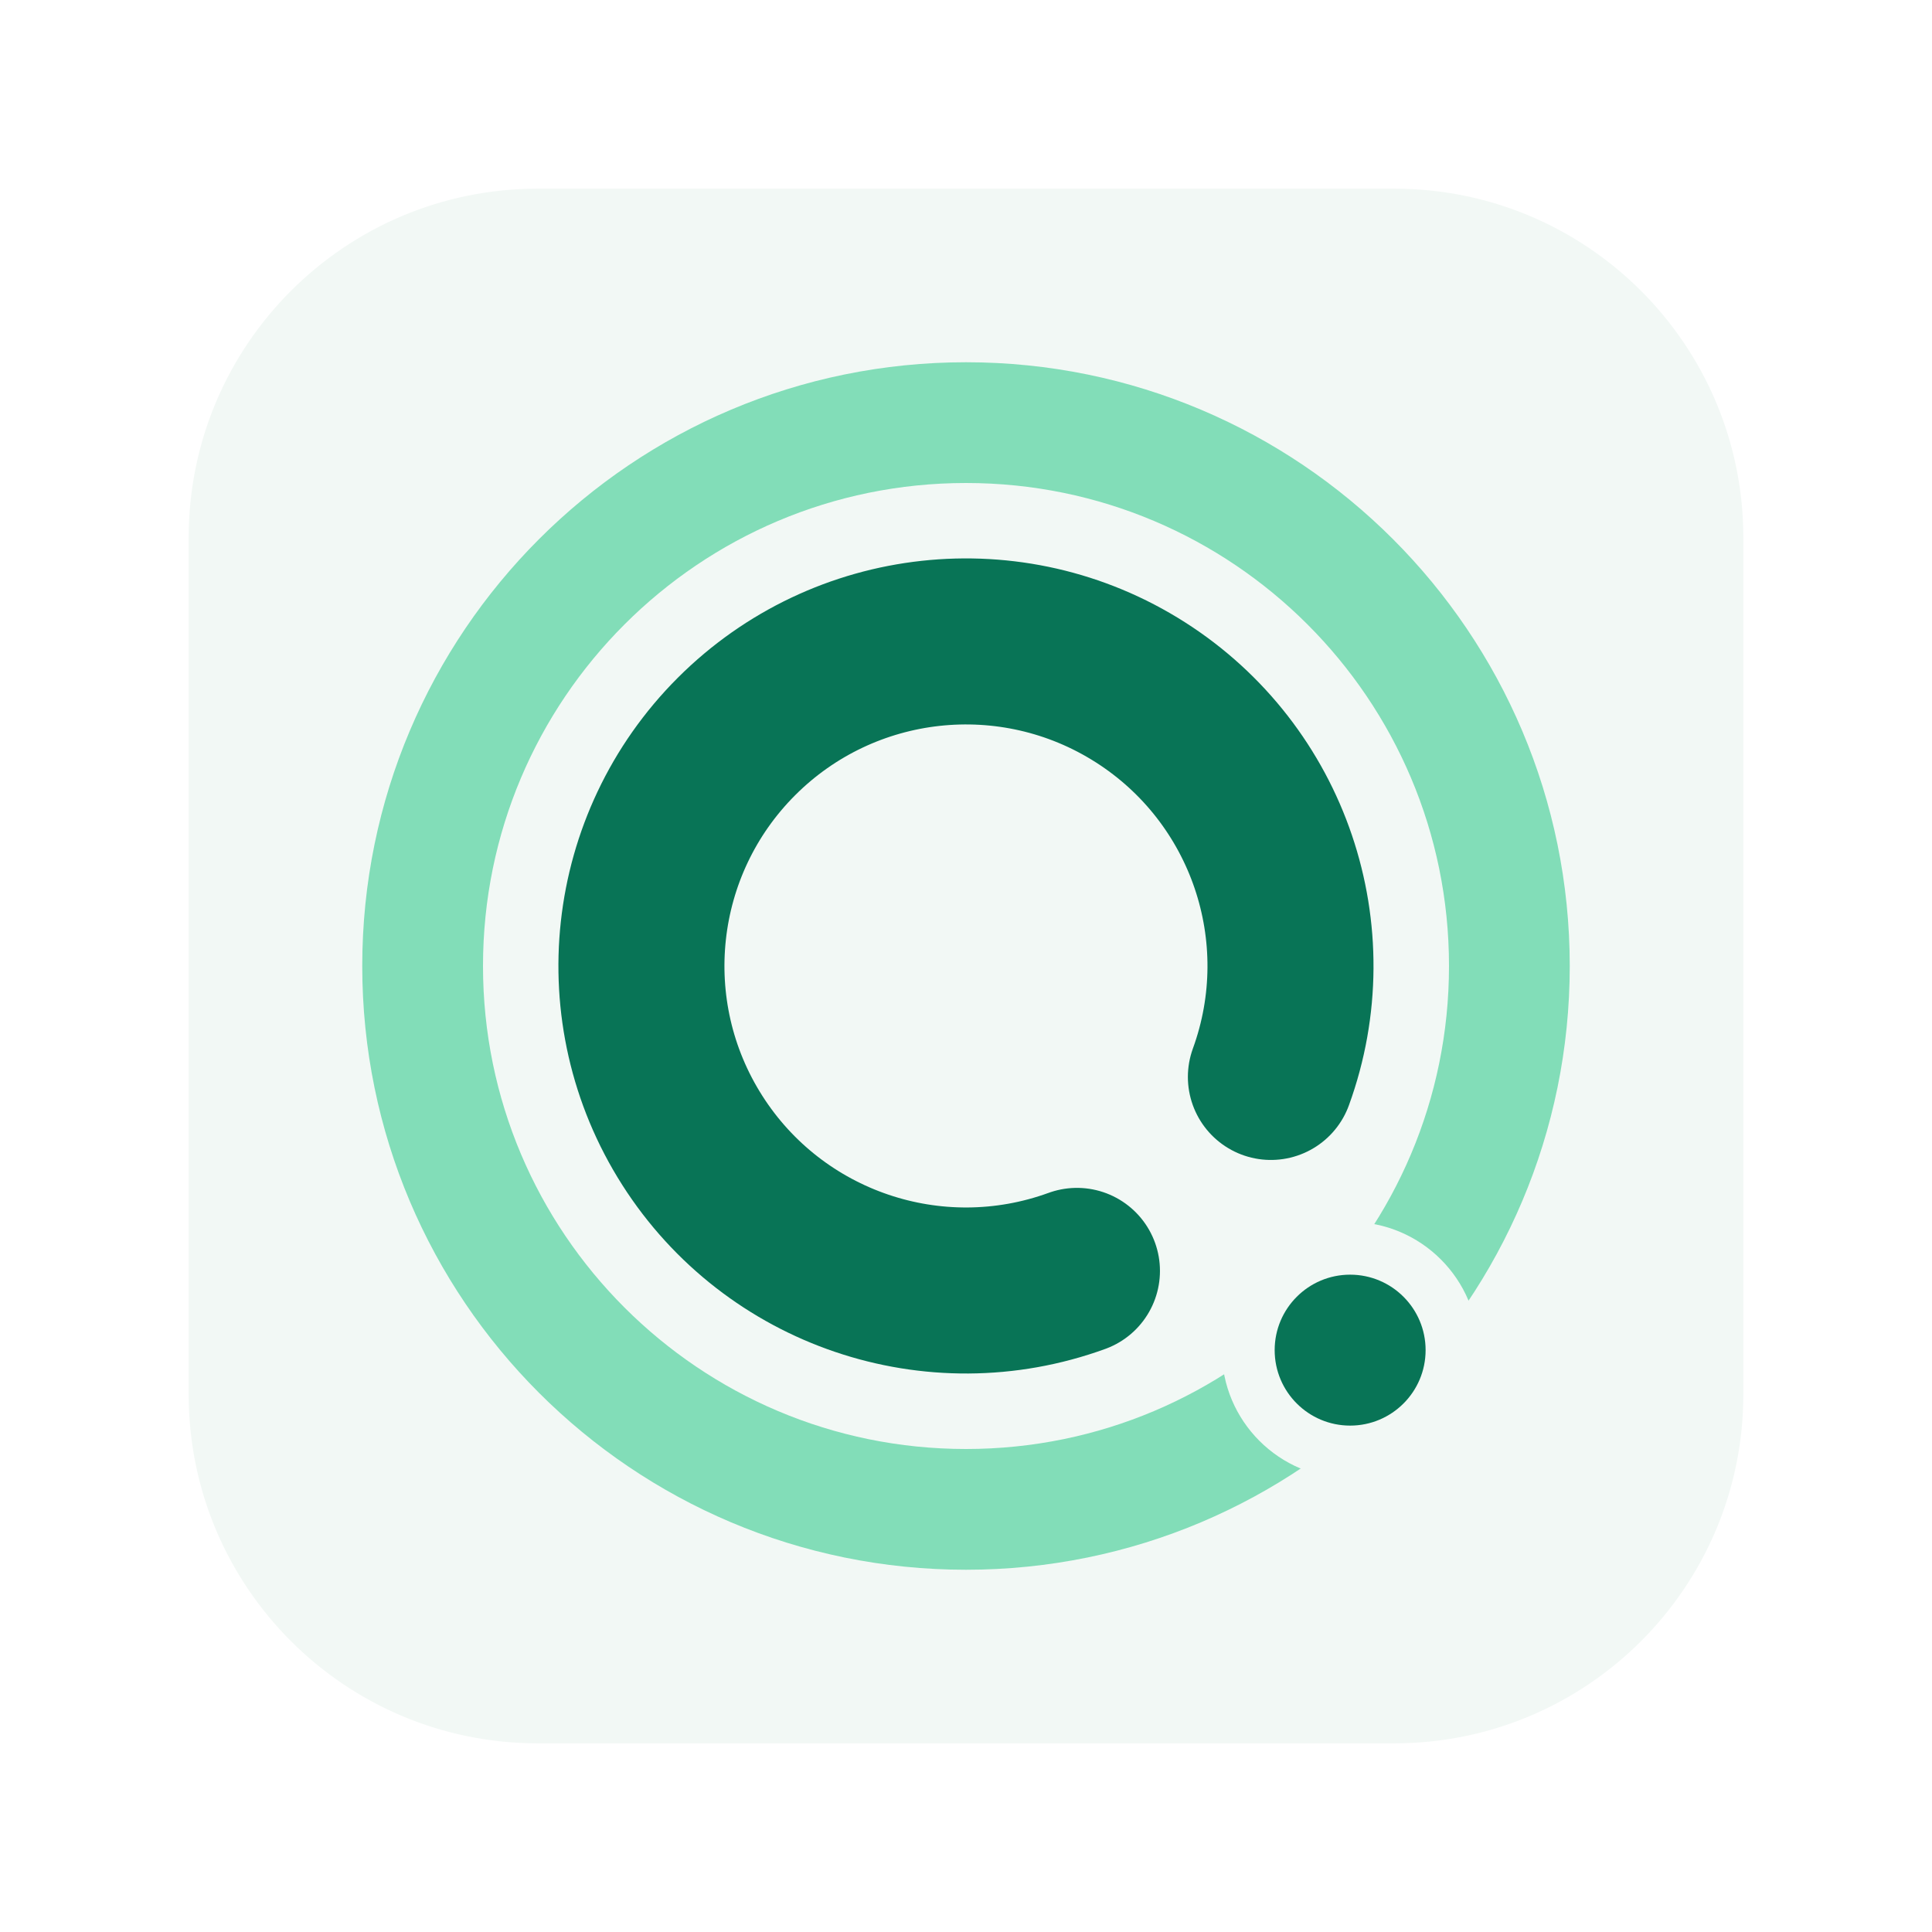
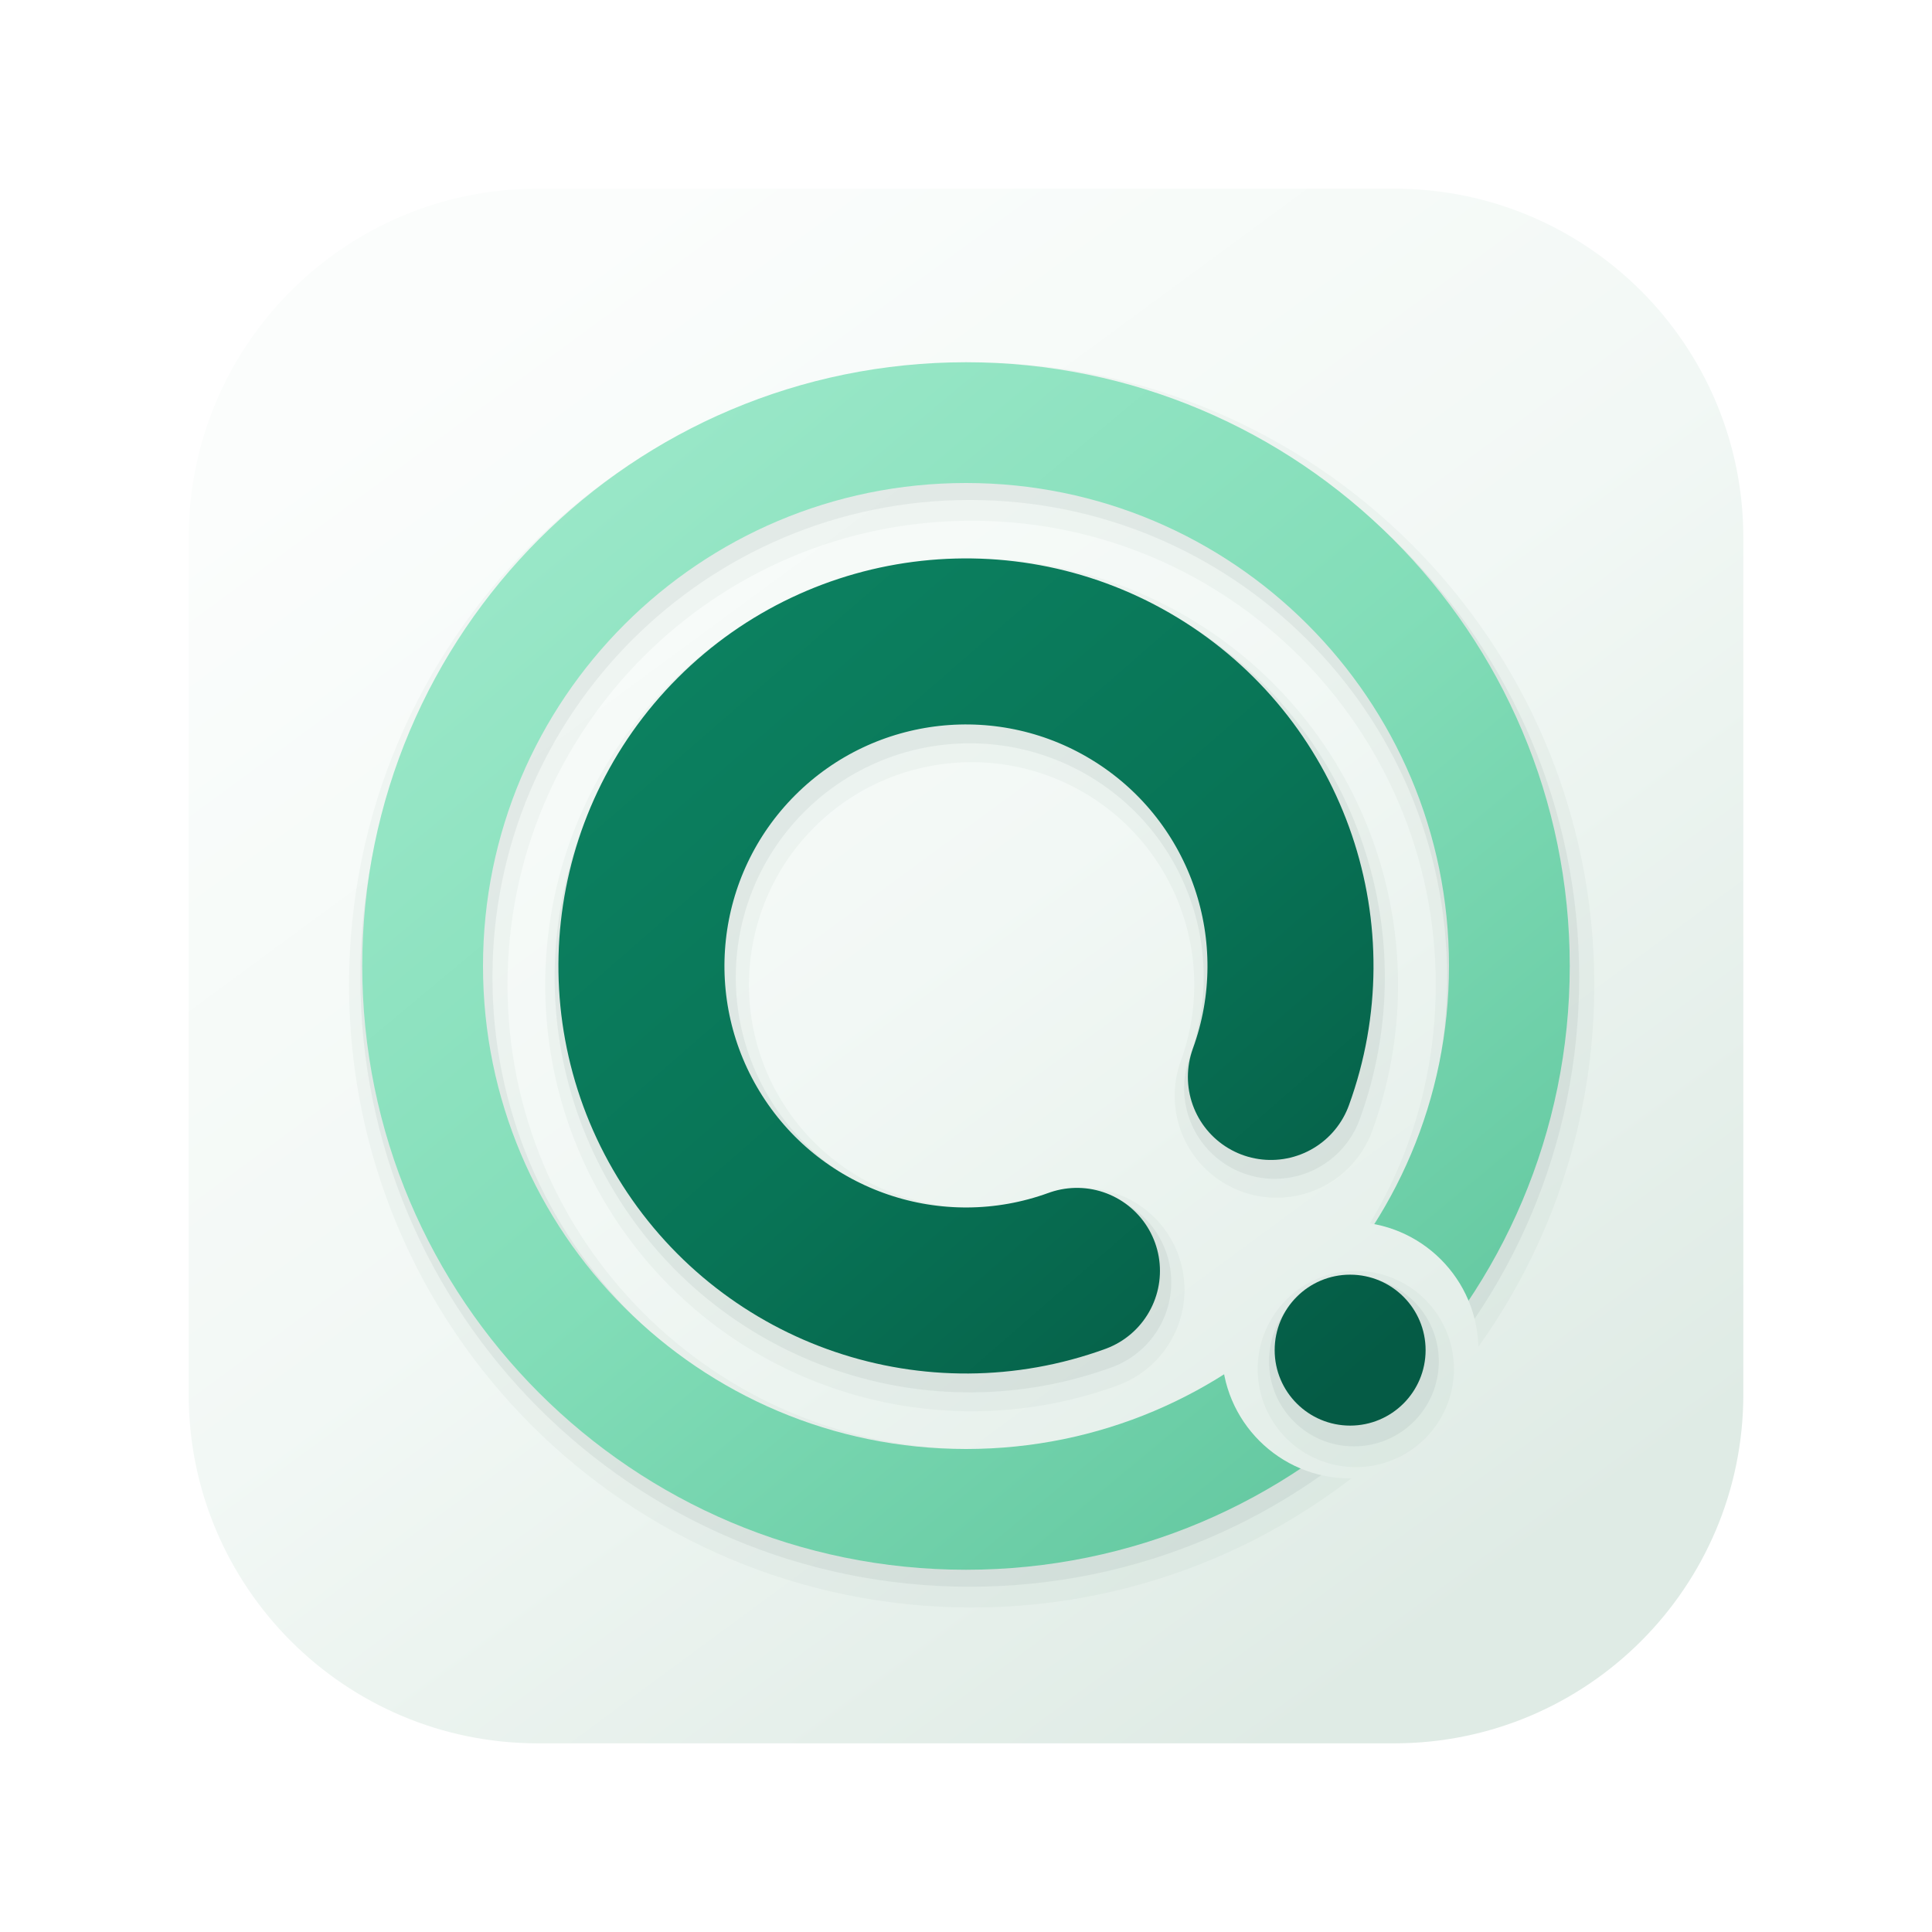
<svg xmlns="http://www.w3.org/2000/svg" width="1024" height="1024" viewBox="0 0 1024 1024">
-   <rect x="100" y="100" width="824" height="824" rx="185" ry="185" fill="#f2f8f5" />
-   <circle cx="512" cy="512" r="288" fill="none" stroke="#82ddb8" stroke-width="64" />
-   <path d="M570.8 673.6A172 172 0 1 1 673.6 570.8" fill="none" stroke="#087456" stroke-width="88" stroke-linecap="round" />
-   <circle cx="715.6" cy="715.6" r="68" fill="#f2f8f5" />
-   <circle cx="715.6" cy="715.6" r="40" fill="#087456" />
+   <defs>
+     <linearGradient id="brand-surface" gradientUnits="userSpaceOnUse" x1="256" y1="164" x2="768" y2="860">
+       <stop offset="0" stop-color="#fbfdfc" />
+       <stop offset="0.48" stop-color="#f2f8f5" />
+       <stop offset="1" stop-color="#dfebe5" />
+     </linearGradient>
+     <linearGradient id="brand-mint" gradientUnits="userSpaceOnUse" x1="288" y1="240" x2="748" y2="792">
+       <stop offset="0" stop-color="#9be8c9" />
+       <stop offset="0.5" stop-color="#82ddb8" />
+       <stop offset="1" stop-color="#62c79f" />
+     </linearGradient>
+     <linearGradient id="brand-emerald" gradientUnits="userSpaceOnUse" x1="336" y1="304" x2="712" y2="736">
+       <stop offset="0" stop-color="#0d8362" />
+       <stop offset="0.52" stop-color="#087456" />
+       <stop offset="1" stop-color="#055b45" />
+     </linearGradient>
+   </defs>
+   <rect x="100" y="100" width="824" height="824" rx="185" ry="185" fill="url(#brand-surface)" />
+   <g fill="none" stroke="#183f34" stroke-opacity="0.035" transform="translate(3 10)">
+     <circle cx="512" cy="512" r="288" stroke-width="84" />
+     <path d="M570.8 673.6A172 172 0 1 1 673.6 570.8" stroke-width="108" stroke-linecap="round" />
+   </g>
+   <g fill="none" stroke="#183f34" stroke-opacity="0.06" transform="translate(2 6)">
+     <circle cx="512" cy="512" r="288" stroke-width="70" />
+     <path d="M570.8 673.6A172 172 0 1 1 673.6 570.8" stroke-width="96" stroke-linecap="round" />
+   </g>
+   <circle cx="512" cy="512" r="288" fill="none" stroke="url(#brand-mint)" stroke-width="64" />
+   <path d="M570.8 673.6A172 172 0 1 1 673.6 570.8" fill="none" stroke="url(#brand-emerald)" stroke-width="88" stroke-linecap="round" />
+   <circle cx="715.6" cy="715.6" r="68" fill="url(#brand-surface)" />
+   <circle cx="718.6" cy="725.6" r="52" fill="#183f34" fill-opacity="0.035" />
+   <circle cx="717.6" cy="721.6" r="45" fill="#183f34" fill-opacity="0.06" />
+   <circle cx="715.6" cy="715.6" r="40" fill="url(#brand-emerald)" />
</svg>
